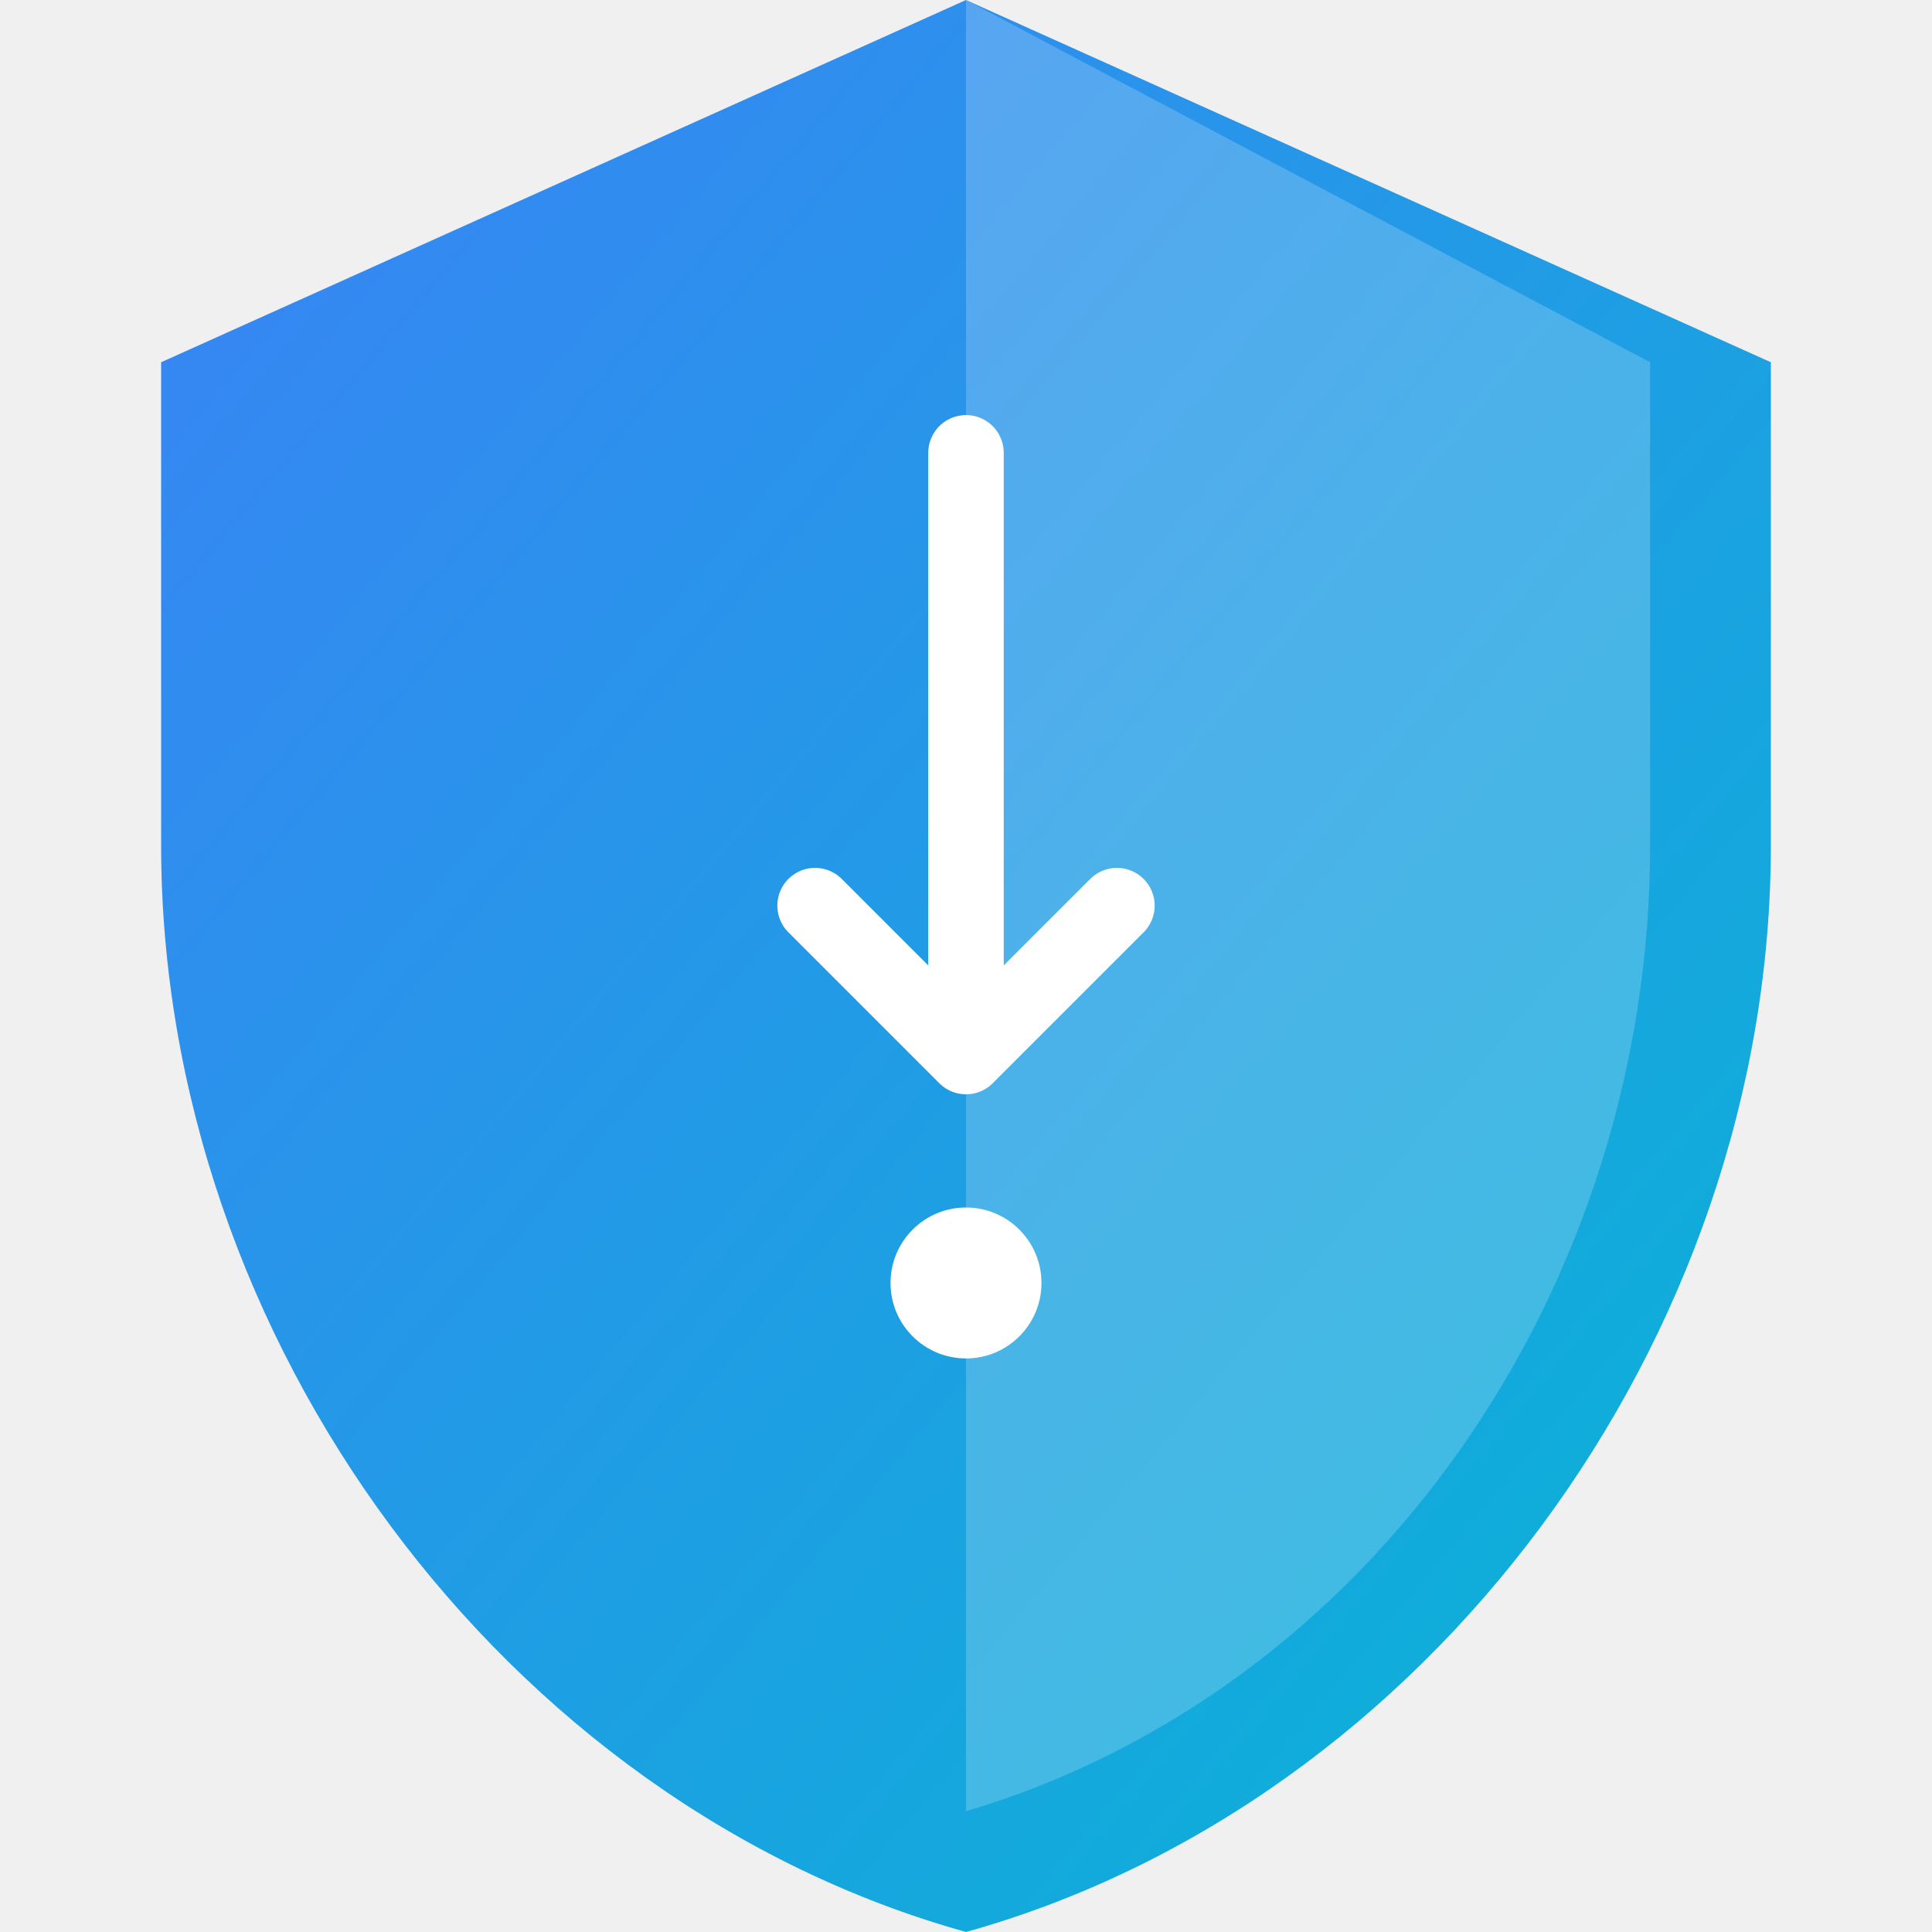
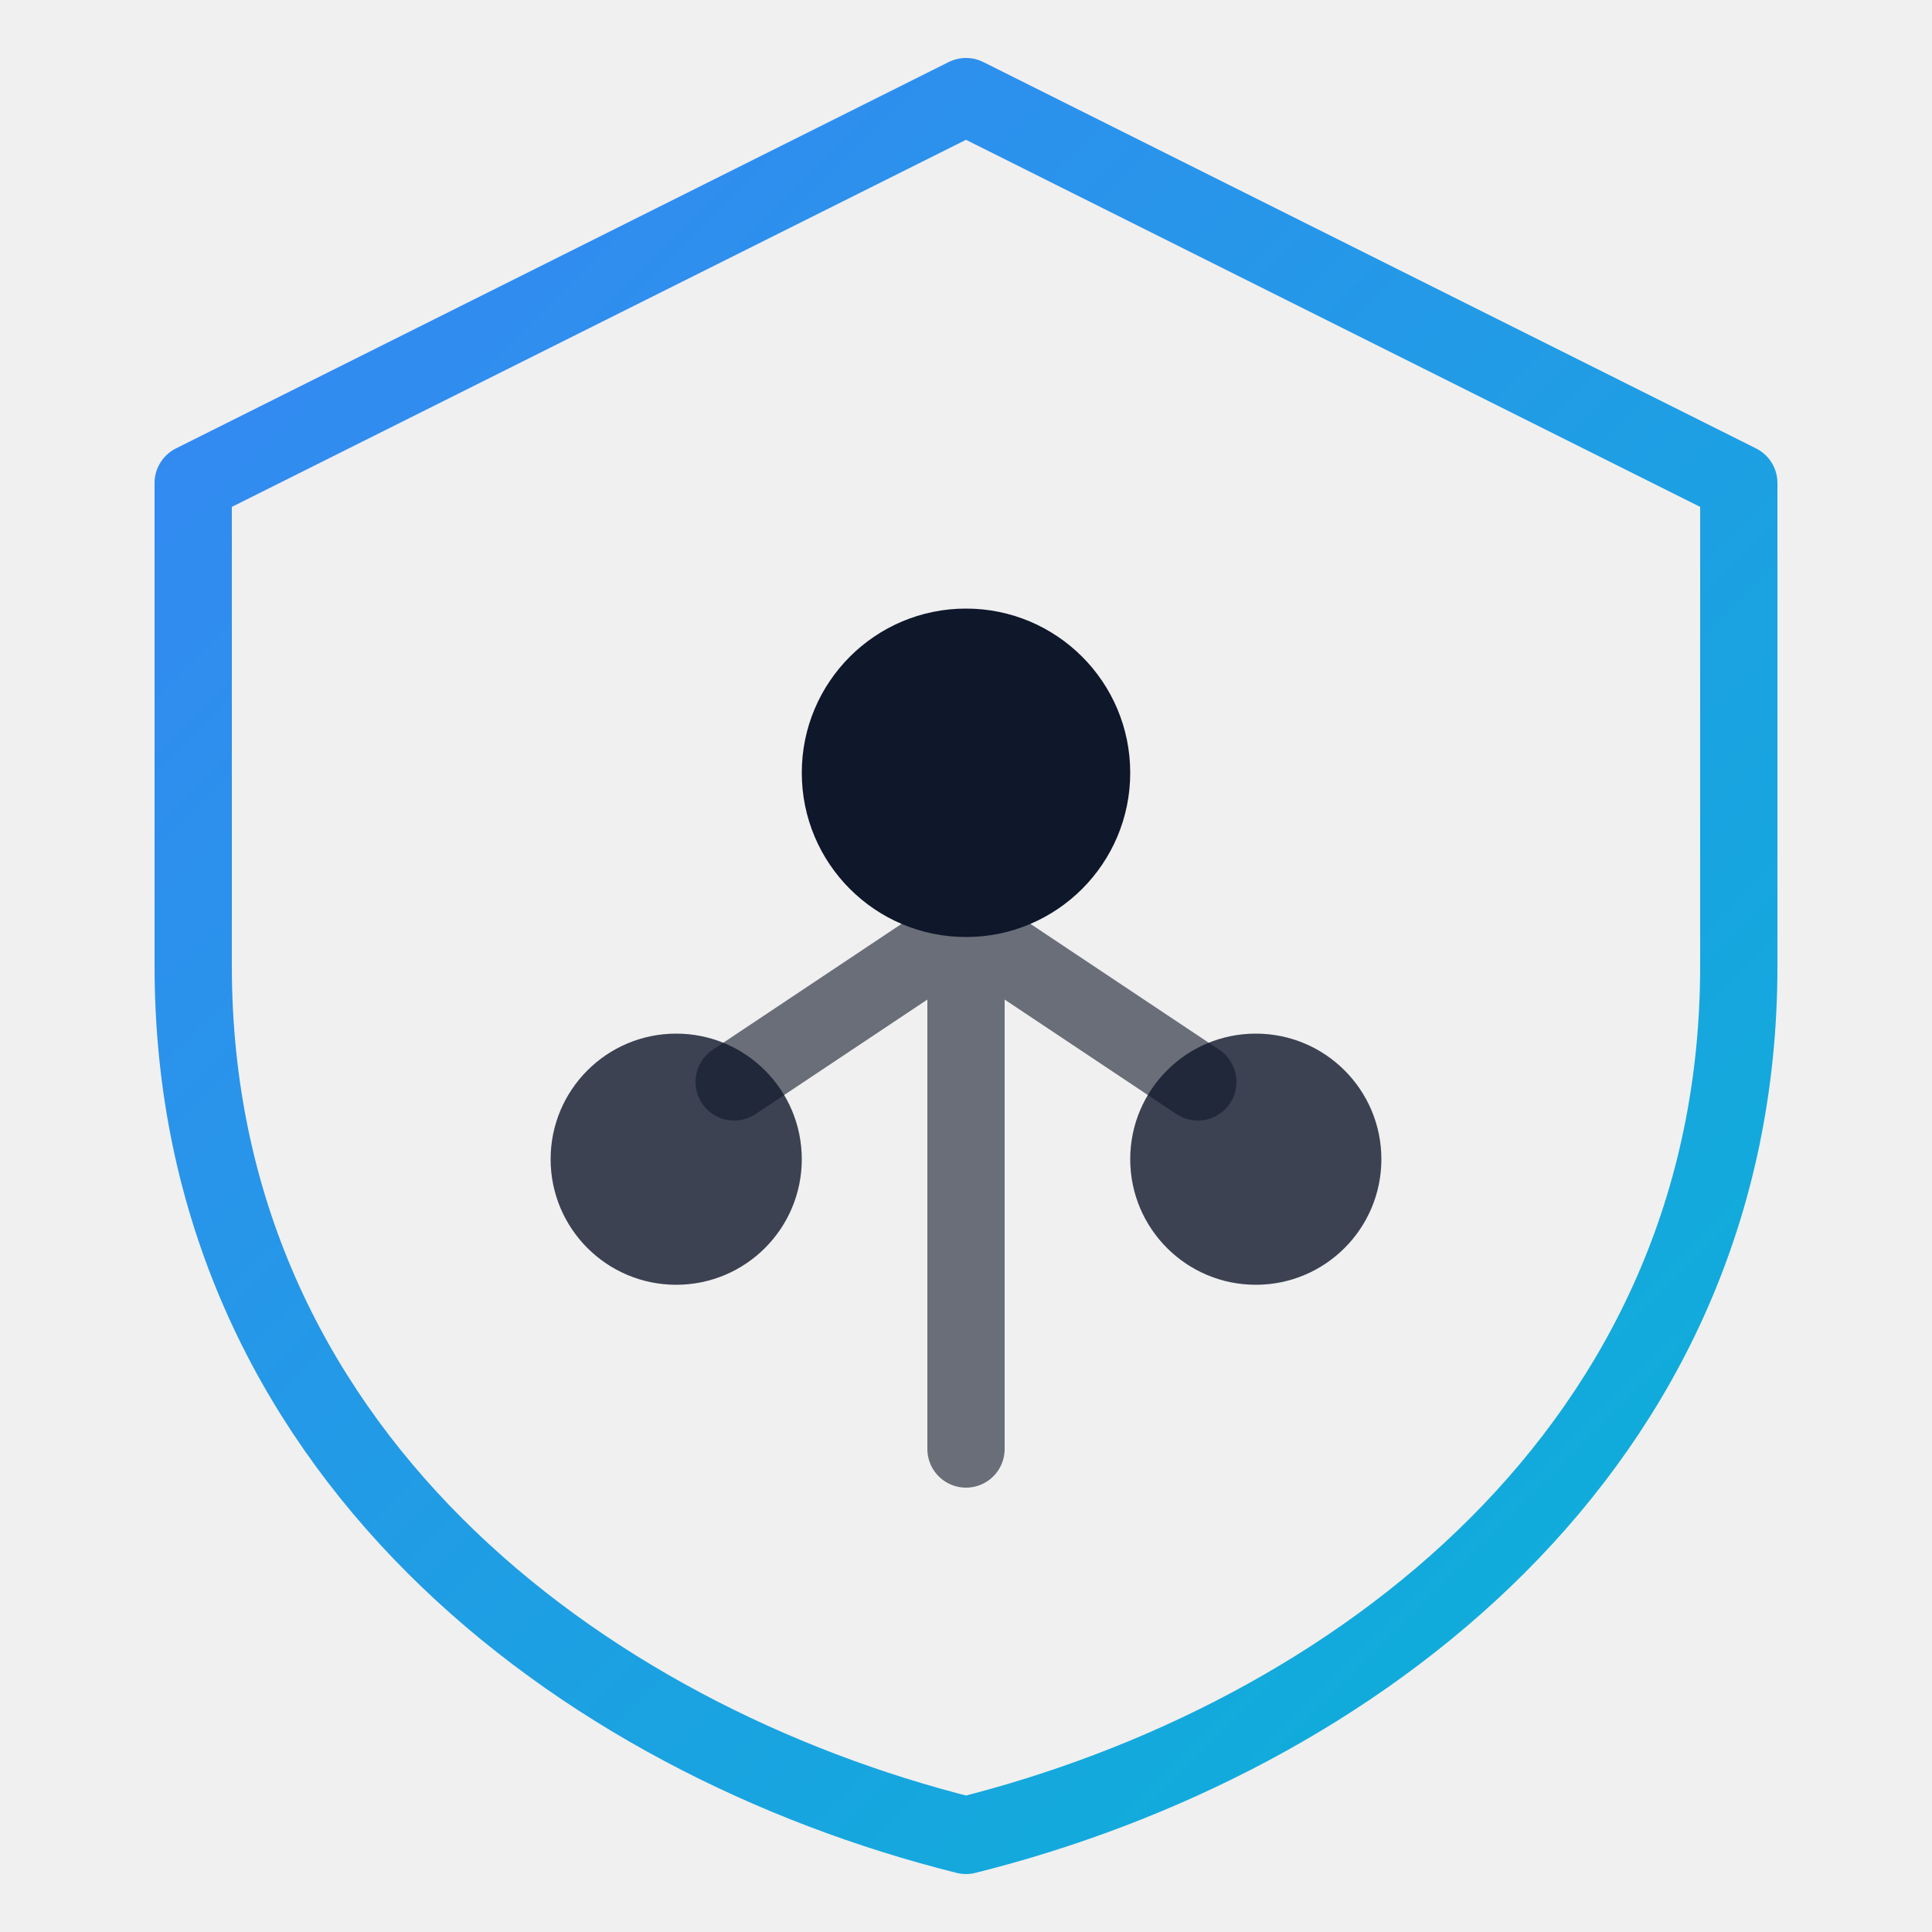
- <svg xmlns="http://www.w3.org/2000/svg" viewBox="0 0 512 512">
+ <svg xmlns="http://www.w3.org/2000/svg" viewBox="0 0 100 100">
  <defs>
-     <linearGradient id="shieldGrad" x1="0%" y1="0%" x2="100%" y2="100%">
-       <stop offset="0%" style="stop-color:#3b82f6;stop-opacity:1" />
-       <stop offset="100%" style="stop-color:#06b6d4;stop-opacity:1" />
+     <linearGradient id="g" x1="0" y1="0" x2="100" y2="100" gradientUnits="userSpaceOnUse">
+       <stop offset="0" stop-color="#3b82f6" />
+       <stop offset="1" stop-color="#06b6d4" />
    </linearGradient>
  </defs>
-   <path fill="url(#shieldGrad)" d="M256 0L42.7 96v128c0 131.2 91.1 253.9 213.3 288 122.2-34.1 213.3-156.8 213.3-288V96L256 0z" />
-   <path fill="#ffffff" fill-opacity="0.2" d="M256 0v480c107.5-31.9 181.3-138.3 181.3-256V96L256 0z" />
-   <path fill="none" stroke="#ffffff" stroke-width="20" stroke-linecap="round" stroke-linejoin="round" d="M256 120v160m0 0l-40-40m40 40l40-40" />
-   <circle cx="256" cy="340" r="20" fill="#ffffff" />
+   <style>
+         .n { fill: #0f172a; stroke: #0f172a; }
+         @media (prefers-color-scheme: dark) {
+             .n { fill: #f8fafc; stroke: #f8fafc; }
+         }
+     </style>
+   <path d="M50 5 L10 25 L10 50 C10 75 30 90 50 95 C70 90 90 75 90 50 L90 25 Z" fill="none" stroke="url(#g)" stroke-width="4" stroke-linejoin="round" />
+   <circle cx="50" cy="40" r="8" class="n" />
+   <circle cx="35" cy="60" r="6" class="n" opacity="0.8" />
+   <circle cx="65" cy="60" r="6" class="n" opacity="0.8" />
+   <path d="M50 48 L38 56 M50 48 L62 56 M50 48 L50 75" stroke-width="4" stroke-linecap="round" class="n" fill="none" opacity="0.6" />
</svg>
